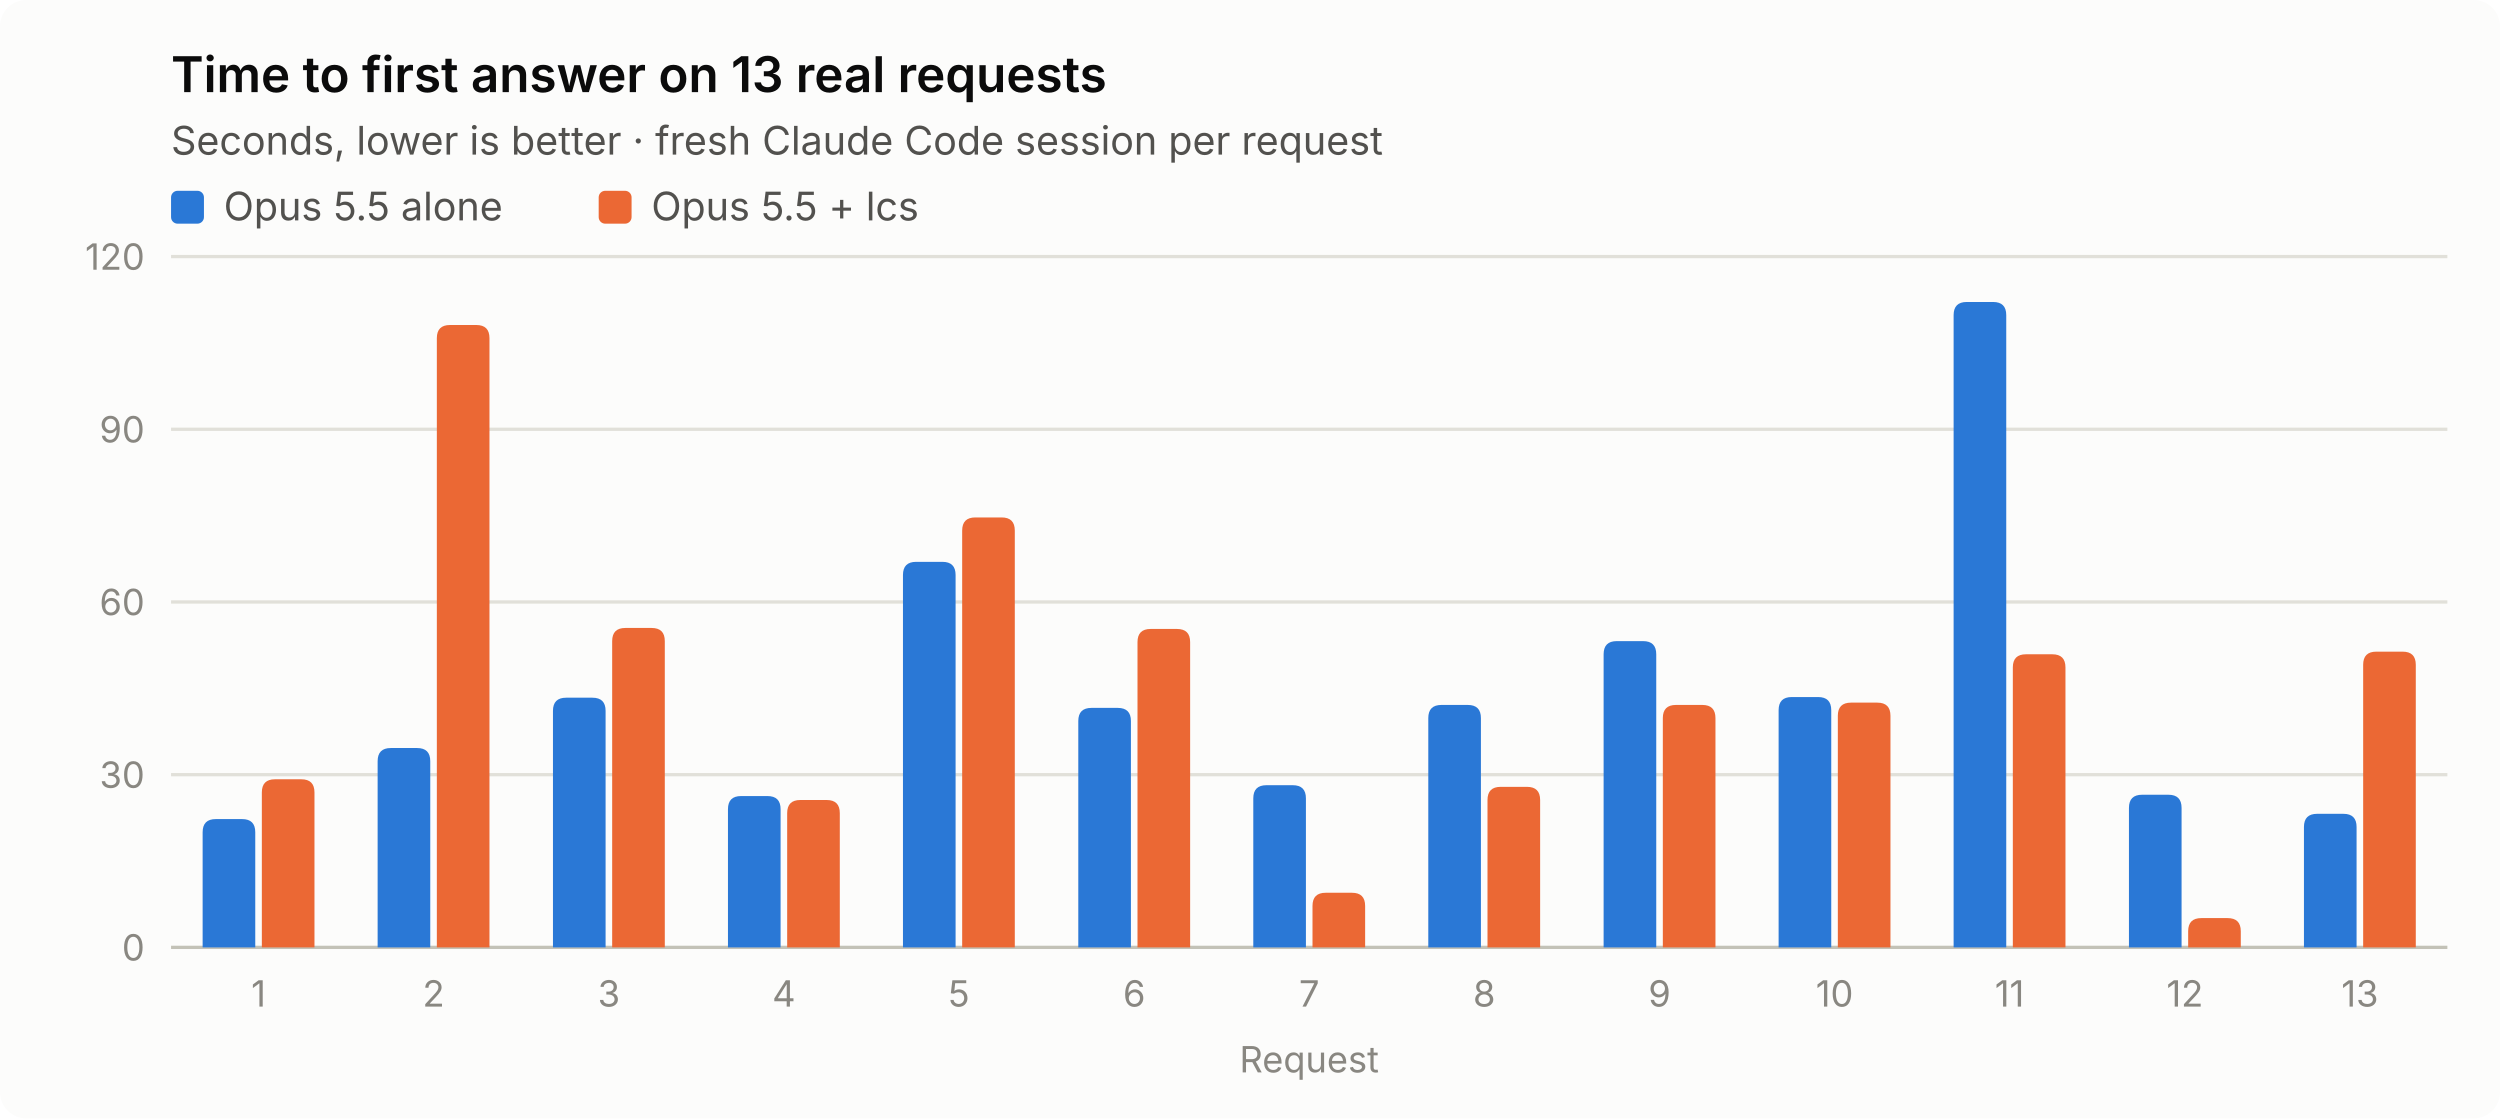
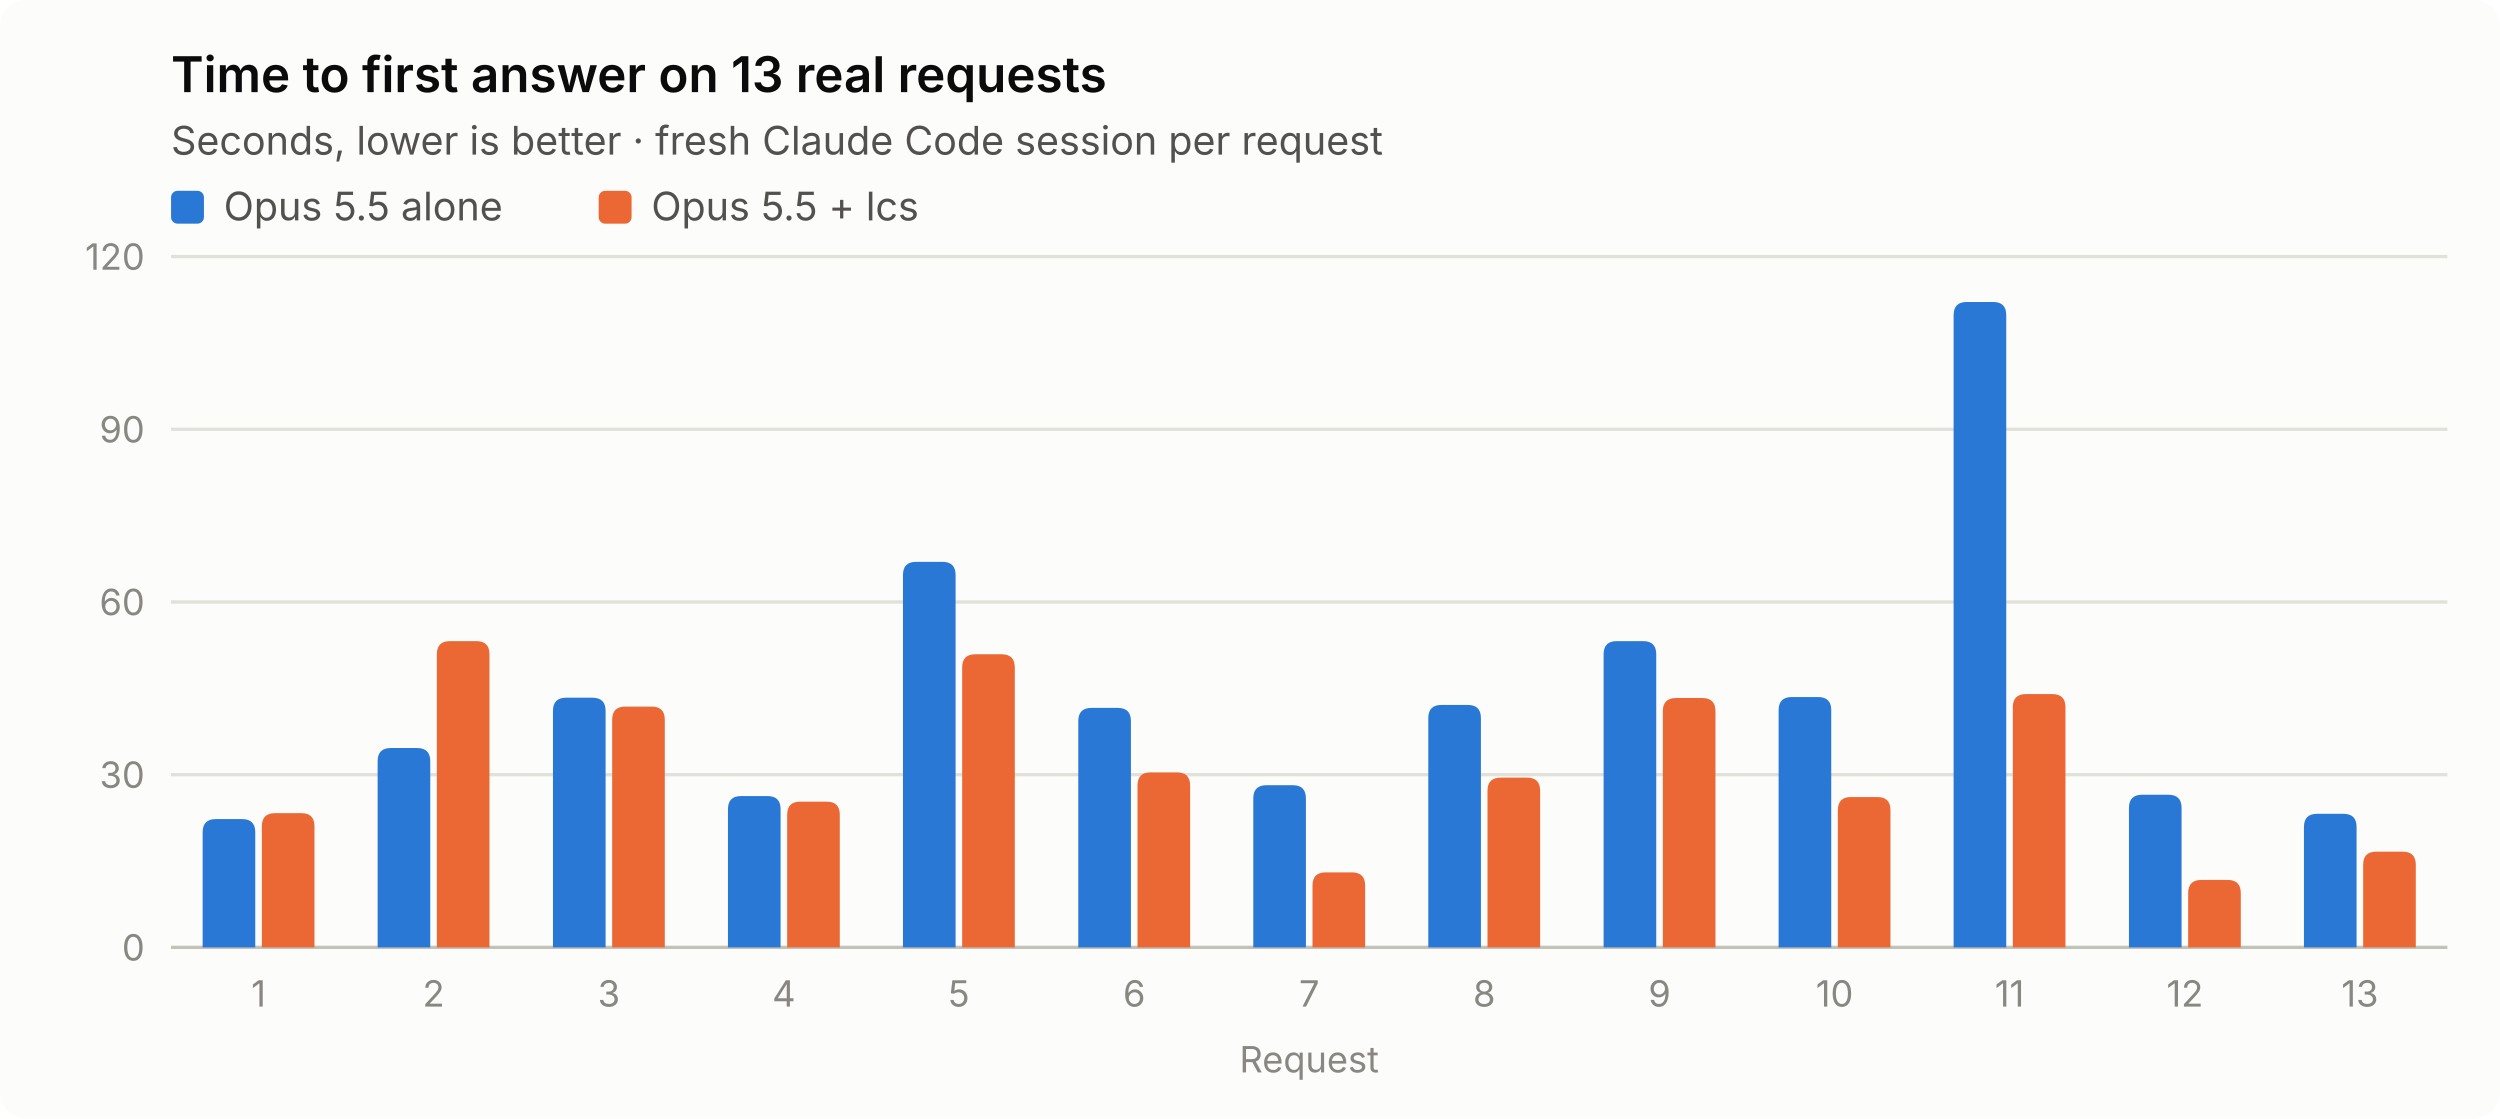
<svg xmlns="http://www.w3.org/2000/svg" viewBox="0 0 760 340" width="760" height="340" role="img" aria-label="Time to first answer per request, Opus 5.5 alone versus Opus 5.5 with lcs">
  <rect width="760" height="340" rx="8" fill="#fcfcfb" />
  <text x="52" y="28" font-family="system-ui,-apple-system,Segoe UI,sans-serif" font-size="15" font-weight="600" fill="#0b0b0b">Time to first answer on 13 real requests</text>
  <text x="52" y="47" font-family="system-ui,-apple-system,Segoe UI,sans-serif" font-size="12" fill="#52514e">Seconds, lower is better · fresh Claude Code session per request</text>
  <rect x="52" y="58" width="10" height="10" rx="2" fill="#2a78d6" />
  <text x="68" y="67" font-family="system-ui,-apple-system,Segoe UI,sans-serif" font-size="12" fill="#52514e">Opus 5.5 alone</text>
  <rect x="182" y="58" width="10" height="10" rx="2" fill="#eb6834" />
  <text x="198" y="67" font-family="system-ui,-apple-system,Segoe UI,sans-serif" font-size="12" fill="#52514e">Opus 5.5 + lcs</text>
  <line x1="52" x2="744" y1="288.0" y2="288.0" stroke="#c3c2b7" stroke-width="1" />
  <text x="44" y="292.0" text-anchor="end" font-family="system-ui,-apple-system,Segoe UI,sans-serif" font-size="11" fill="#898781" font-variant-numeric="tabular-nums">0</text>
  <line x1="52" x2="744" y1="235.5" y2="235.5" stroke="#e1e0d9" stroke-width="1" />
  <text x="44" y="239.5" text-anchor="end" font-family="system-ui,-apple-system,Segoe UI,sans-serif" font-size="11" fill="#898781" font-variant-numeric="tabular-nums">30</text>
  <line x1="52" x2="744" y1="183.0" y2="183.0" stroke="#e1e0d9" stroke-width="1" />
  <text x="44" y="187.0" text-anchor="end" font-family="system-ui,-apple-system,Segoe UI,sans-serif" font-size="11" fill="#898781" font-variant-numeric="tabular-nums">60</text>
  <line x1="52" x2="744" y1="130.5" y2="130.5" stroke="#e1e0d9" stroke-width="1" />
  <text x="44" y="134.5" text-anchor="end" font-family="system-ui,-apple-system,Segoe UI,sans-serif" font-size="11" fill="#898781" font-variant-numeric="tabular-nums">90</text>
  <line x1="52" x2="744" y1="78.0" y2="78.0" stroke="#e1e0d9" stroke-width="1" />
  <text x="44" y="82.0" text-anchor="end" font-family="system-ui,-apple-system,Segoe UI,sans-serif" font-size="11" fill="#898781" font-variant-numeric="tabular-nums">120</text>
  <path d="M61.6,288.0 V253.0 Q61.6,249.0 65.6,249.0 H73.6 Q77.6,249.0 77.6,253.0 V288.0 Z" fill="#2a78d6" />
-   <path d="M79.6,288.0 V240.9 Q79.6,236.9 83.6,236.9 H91.6 Q95.6,236.9 95.6,240.9 V288.0 Z" fill="#eb6834" />
+   <path d="M79.6,288.0 V251.2 Q79.6,247.2 83.6,247.2 H91.6 Q95.6,247.2 95.6,251.2 V288.0 Z" fill="#eb6834" />
  <text x="78.6" y="306" text-anchor="middle" font-family="system-ui,-apple-system,Segoe UI,sans-serif" font-size="11" fill="#898781">1</text>
  <path d="M114.8,288.0 V231.4 Q114.8,227.4 118.8,227.4 H126.8 Q130.8,227.4 130.8,231.4 V288.0 Z" fill="#2a78d6" />
-   <path d="M132.8,288.0 V102.8 Q132.8,98.8 136.8,98.8 H144.8 Q148.8,98.8 148.8,102.8 V288.0 Z" fill="#eb6834" />
+   <path d="M132.8,288.0 V198.9 Q132.8,194.9 136.8,194.9 H144.8 Q148.8,194.9 148.8,198.9 V288.0 Z" fill="#eb6834" />
  <text x="131.8" y="306" text-anchor="middle" font-family="system-ui,-apple-system,Segoe UI,sans-serif" font-size="11" fill="#898781">2</text>
  <path d="M168.1,288.0 V216.1 Q168.1,212.1 172.1,212.1 H180.1 Q184.1,212.1 184.1,216.1 V288.0 Z" fill="#2a78d6" />
-   <path d="M186.1,288.0 V194.9 Q186.1,190.9 190.1,190.9 H198.1 Q202.1,190.9 202.1,194.9 V288.0 Z" fill="#eb6834" />
+   <path d="M186.1,288.0 V218.8 Q186.1,214.8 190.1,214.8 H198.1 Q202.1,214.8 202.1,218.8 V288.0 Z" fill="#eb6834" />
  <text x="185.1" y="306" text-anchor="middle" font-family="system-ui,-apple-system,Segoe UI,sans-serif" font-size="11" fill="#898781">3</text>
  <path d="M221.3,288.0 V246.0 Q221.3,242.0 225.3,242.0 H233.3 Q237.3,242.0 237.3,246.0 V288.0 Z" fill="#2a78d6" />
-   <path d="M239.3,288.0 V247.2 Q239.3,243.2 243.3,243.2 H251.3 Q255.3,243.2 255.3,247.2 V288.0 Z" fill="#eb6834" />
+   <path d="M239.3,288.0 V247.7 Q239.3,243.7 243.3,243.7 H251.3 Q255.3,243.7 255.3,247.7 V288.0 Z" fill="#eb6834" />
  <text x="238.3" y="306" text-anchor="middle" font-family="system-ui,-apple-system,Segoe UI,sans-serif" font-size="11" fill="#898781">4</text>
  <path d="M274.5,288.0 V174.8 Q274.5,170.8 278.5,170.8 H286.5 Q290.5,170.8 290.5,174.8 V288.0 Z" fill="#2a78d6" />
-   <path d="M292.5,288.0 V161.3 Q292.5,157.3 296.5,157.3 H304.5 Q308.5,157.3 308.5,161.3 V288.0 Z" fill="#eb6834" />
+   <path d="M292.5,288.0 V202.9 Q292.5,198.9 296.5,198.9 H304.5 Q308.5,198.9 308.5,202.9 V288.0 Z" fill="#eb6834" />
  <text x="291.5" y="306" text-anchor="middle" font-family="system-ui,-apple-system,Segoe UI,sans-serif" font-size="11" fill="#898781">5</text>
  <path d="M327.8,288.0 V219.2 Q327.8,215.2 331.8,215.2 H339.8 Q343.8,215.2 343.8,219.2 V288.0 Z" fill="#2a78d6" />
-   <path d="M345.8,288.0 V195.2 Q345.8,191.2 349.8,191.2 H357.8 Q361.8,191.2 361.8,195.2 V288.0 Z" fill="#eb6834" />
+   <path d="M345.8,288.0 V238.8 Q345.8,234.8 349.8,234.8 H357.8 Q361.8,234.8 361.8,238.8 V288.0 Z" fill="#eb6834" />
  <text x="344.8" y="306" text-anchor="middle" font-family="system-ui,-apple-system,Segoe UI,sans-serif" font-size="11" fill="#898781">6</text>
  <path d="M381.0,288.0 V242.7 Q381.0,238.7 385.0,238.7 H393.0 Q397.0,238.7 397.0,242.7 V288.0 Z" fill="#2a78d6" />
-   <path d="M399.0,288.0 V275.4 Q399.0,271.4 403.0,271.4 H411.0 Q415.0,271.4 415.0,275.4 V288.0 Z" fill="#eb6834" />
+   <path d="M399.0,288.0 V269.2 Q399.0,265.2 403.0,265.2 H411.0 Q415.0,265.2 415.0,269.2 V288.0 Z" fill="#eb6834" />
  <text x="398.0" y="306" text-anchor="middle" font-family="system-ui,-apple-system,Segoe UI,sans-serif" font-size="11" fill="#898781">7</text>
  <path d="M434.2,288.0 V218.3 Q434.2,214.3 438.2,214.3 H446.2 Q450.2,214.3 450.2,218.3 V288.0 Z" fill="#2a78d6" />
-   <path d="M452.2,288.0 V243.2 Q452.2,239.2 456.2,239.2 H464.2 Q468.2,239.2 468.2,243.2 V288.0 Z" fill="#eb6834" />
+   <path d="M452.2,288.0 V240.4 Q452.2,236.4 456.2,236.4 H464.2 Q468.2,236.4 468.2,240.4 V288.0 Z" fill="#eb6834" />
  <text x="451.2" y="306" text-anchor="middle" font-family="system-ui,-apple-system,Segoe UI,sans-serif" font-size="11" fill="#898781">8</text>
  <path d="M487.5,288.0 V198.9 Q487.5,194.9 491.5,194.9 H499.5 Q503.5,194.9 503.5,198.9 V288.0 Z" fill="#2a78d6" />
-   <path d="M505.5,288.0 V218.3 Q505.5,214.3 509.5,214.3 H517.5 Q521.5,214.3 521.5,218.3 V288.0 Z" fill="#eb6834" />
+   <path d="M505.5,288.0 V216.2 Q505.5,212.2 509.5,212.2 H517.5 Q521.5,212.2 521.5,216.2 V288.0 Z" fill="#eb6834" />
  <text x="504.5" y="306" text-anchor="middle" font-family="system-ui,-apple-system,Segoe UI,sans-serif" font-size="11" fill="#898781">9</text>
  <path d="M540.7,288.0 V215.9 Q540.7,211.9 544.7,211.9 H552.7 Q556.7,211.9 556.7,215.9 V288.0 Z" fill="#2a78d6" />
-   <path d="M558.7,288.0 V217.6 Q558.7,213.6 562.7,213.6 H570.7 Q574.7,213.6 574.7,217.6 V288.0 Z" fill="#eb6834" />
+   <path d="M558.7,288.0 V246.3 Q558.7,242.3 562.7,242.3 H570.7 Q574.7,242.3 574.7,246.3 V288.0 Z" fill="#eb6834" />
  <text x="557.7" y="306" text-anchor="middle" font-family="system-ui,-apple-system,Segoe UI,sans-serif" font-size="11" fill="#898781">10</text>
  <path d="M593.9,288.0 V95.8 Q593.9,91.8 597.9,91.8 H605.9 Q609.9,91.8 609.9,95.8 V288.0 Z" fill="#2a78d6" />
-   <path d="M611.9,288.0 V202.9 Q611.9,198.9 615.9,198.9 H623.9 Q627.9,198.9 627.9,202.9 V288.0 Z" fill="#eb6834" />
+   <path d="M611.9,288.0 V215.0 Q611.9,211.0 615.9,211.0 H623.9 Q627.9,211.0 627.9,215.0 V288.0 Z" fill="#eb6834" />
  <text x="610.9" y="306" text-anchor="middle" font-family="system-ui,-apple-system,Segoe UI,sans-serif" font-size="11" fill="#898781">11</text>
  <path d="M647.2,288.0 V245.6 Q647.2,241.6 651.2,241.6 H659.2 Q663.2,241.6 663.2,245.6 V288.0 Z" fill="#2a78d6" />
-   <path d="M665.2,288.0 V283.1 Q665.2,279.1 669.2,279.1 H677.2 Q681.2,279.1 681.2,283.1 V288.0 Z" fill="#eb6834" />
+   <path d="M665.2,288.0 V271.5 Q665.2,267.5 669.2,267.5 H677.2 Q681.2,267.5 681.2,271.5 V288.0 Z" fill="#eb6834" />
  <text x="664.2" y="306" text-anchor="middle" font-family="system-ui,-apple-system,Segoe UI,sans-serif" font-size="11" fill="#898781">12</text>
  <path d="M700.4,288.0 V251.4 Q700.4,247.4 704.4,247.4 H712.4 Q716.4,247.4 716.4,251.4 V288.0 Z" fill="#2a78d6" />
-   <path d="M718.4,288.0 V202.1 Q718.4,198.1 722.4,198.1 H730.4 Q734.4,198.1 734.4,202.1 V288.0 Z" fill="#eb6834" />
+   <path d="M718.4,288.0 V262.9 Q718.4,258.9 722.4,258.9 H730.4 Q734.4,258.9 734.4,262.9 V288.0 Z" fill="#eb6834" />
  <text x="717.4" y="306" text-anchor="middle" font-family="system-ui,-apple-system,Segoe UI,sans-serif" font-size="11" fill="#898781">13</text>
  <text x="398.0" y="326" text-anchor="middle" font-family="system-ui,-apple-system,Segoe UI,sans-serif" font-size="11" fill="#898781">Request</text>
</svg>
